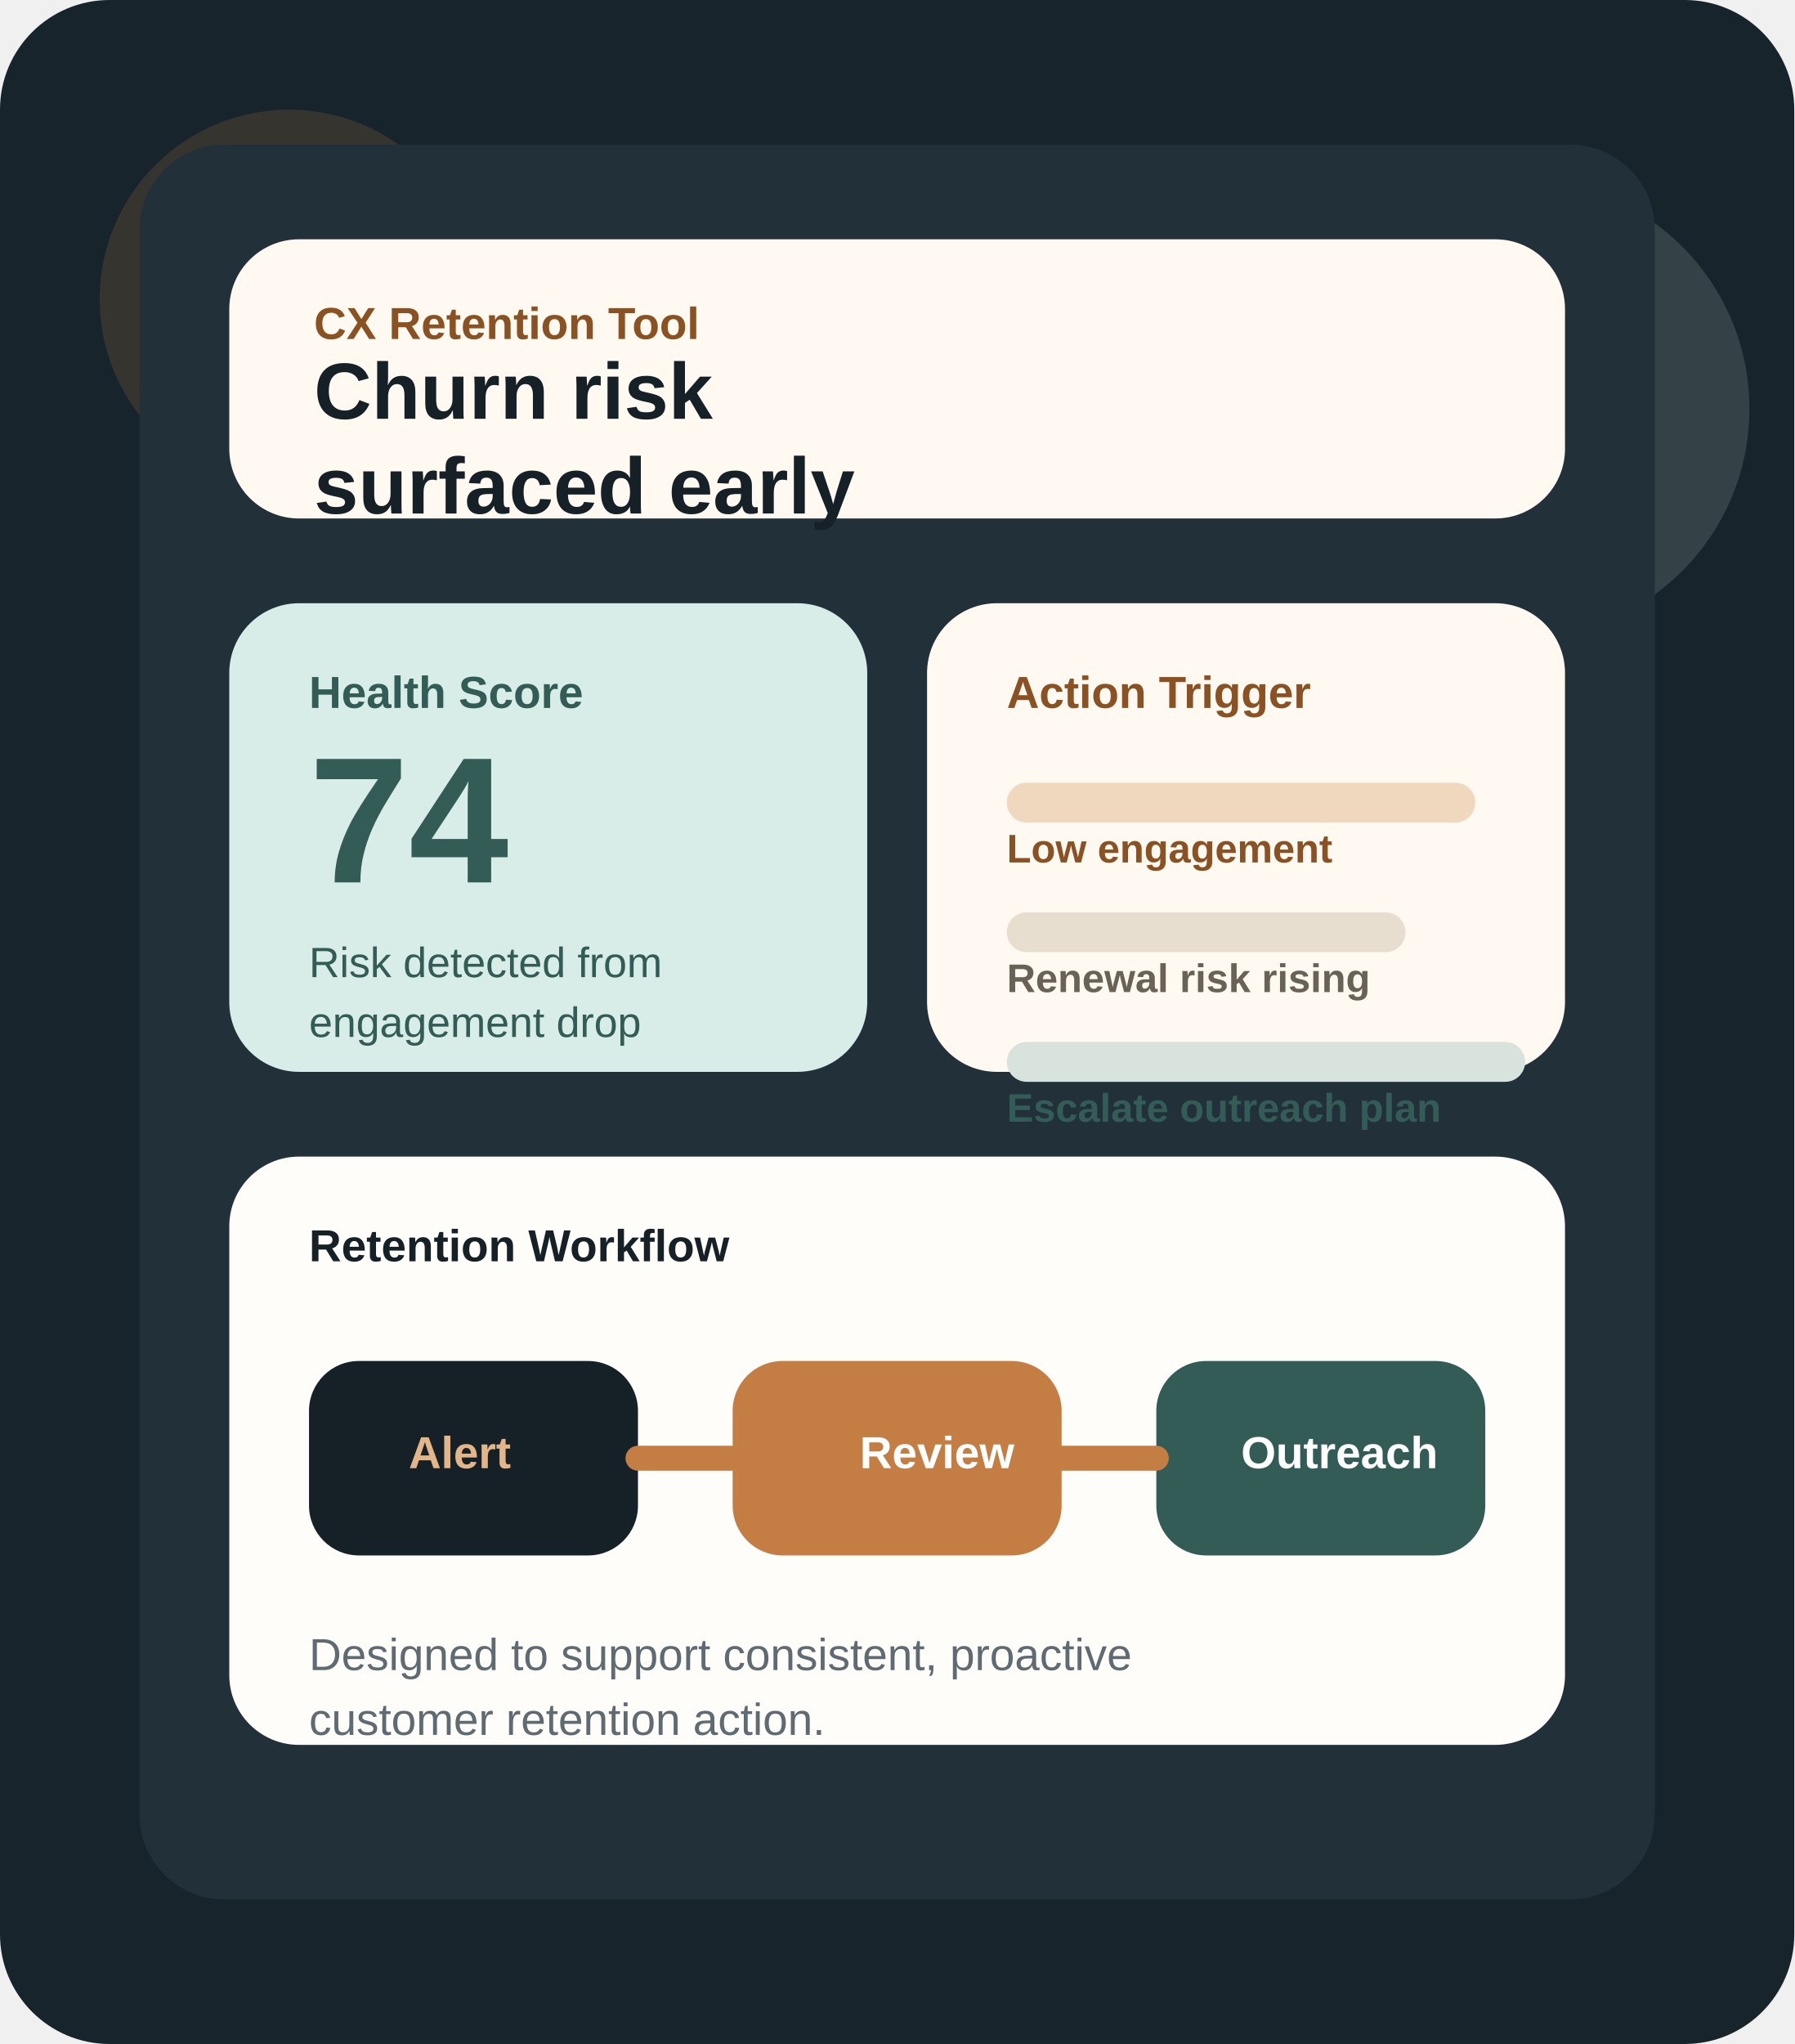
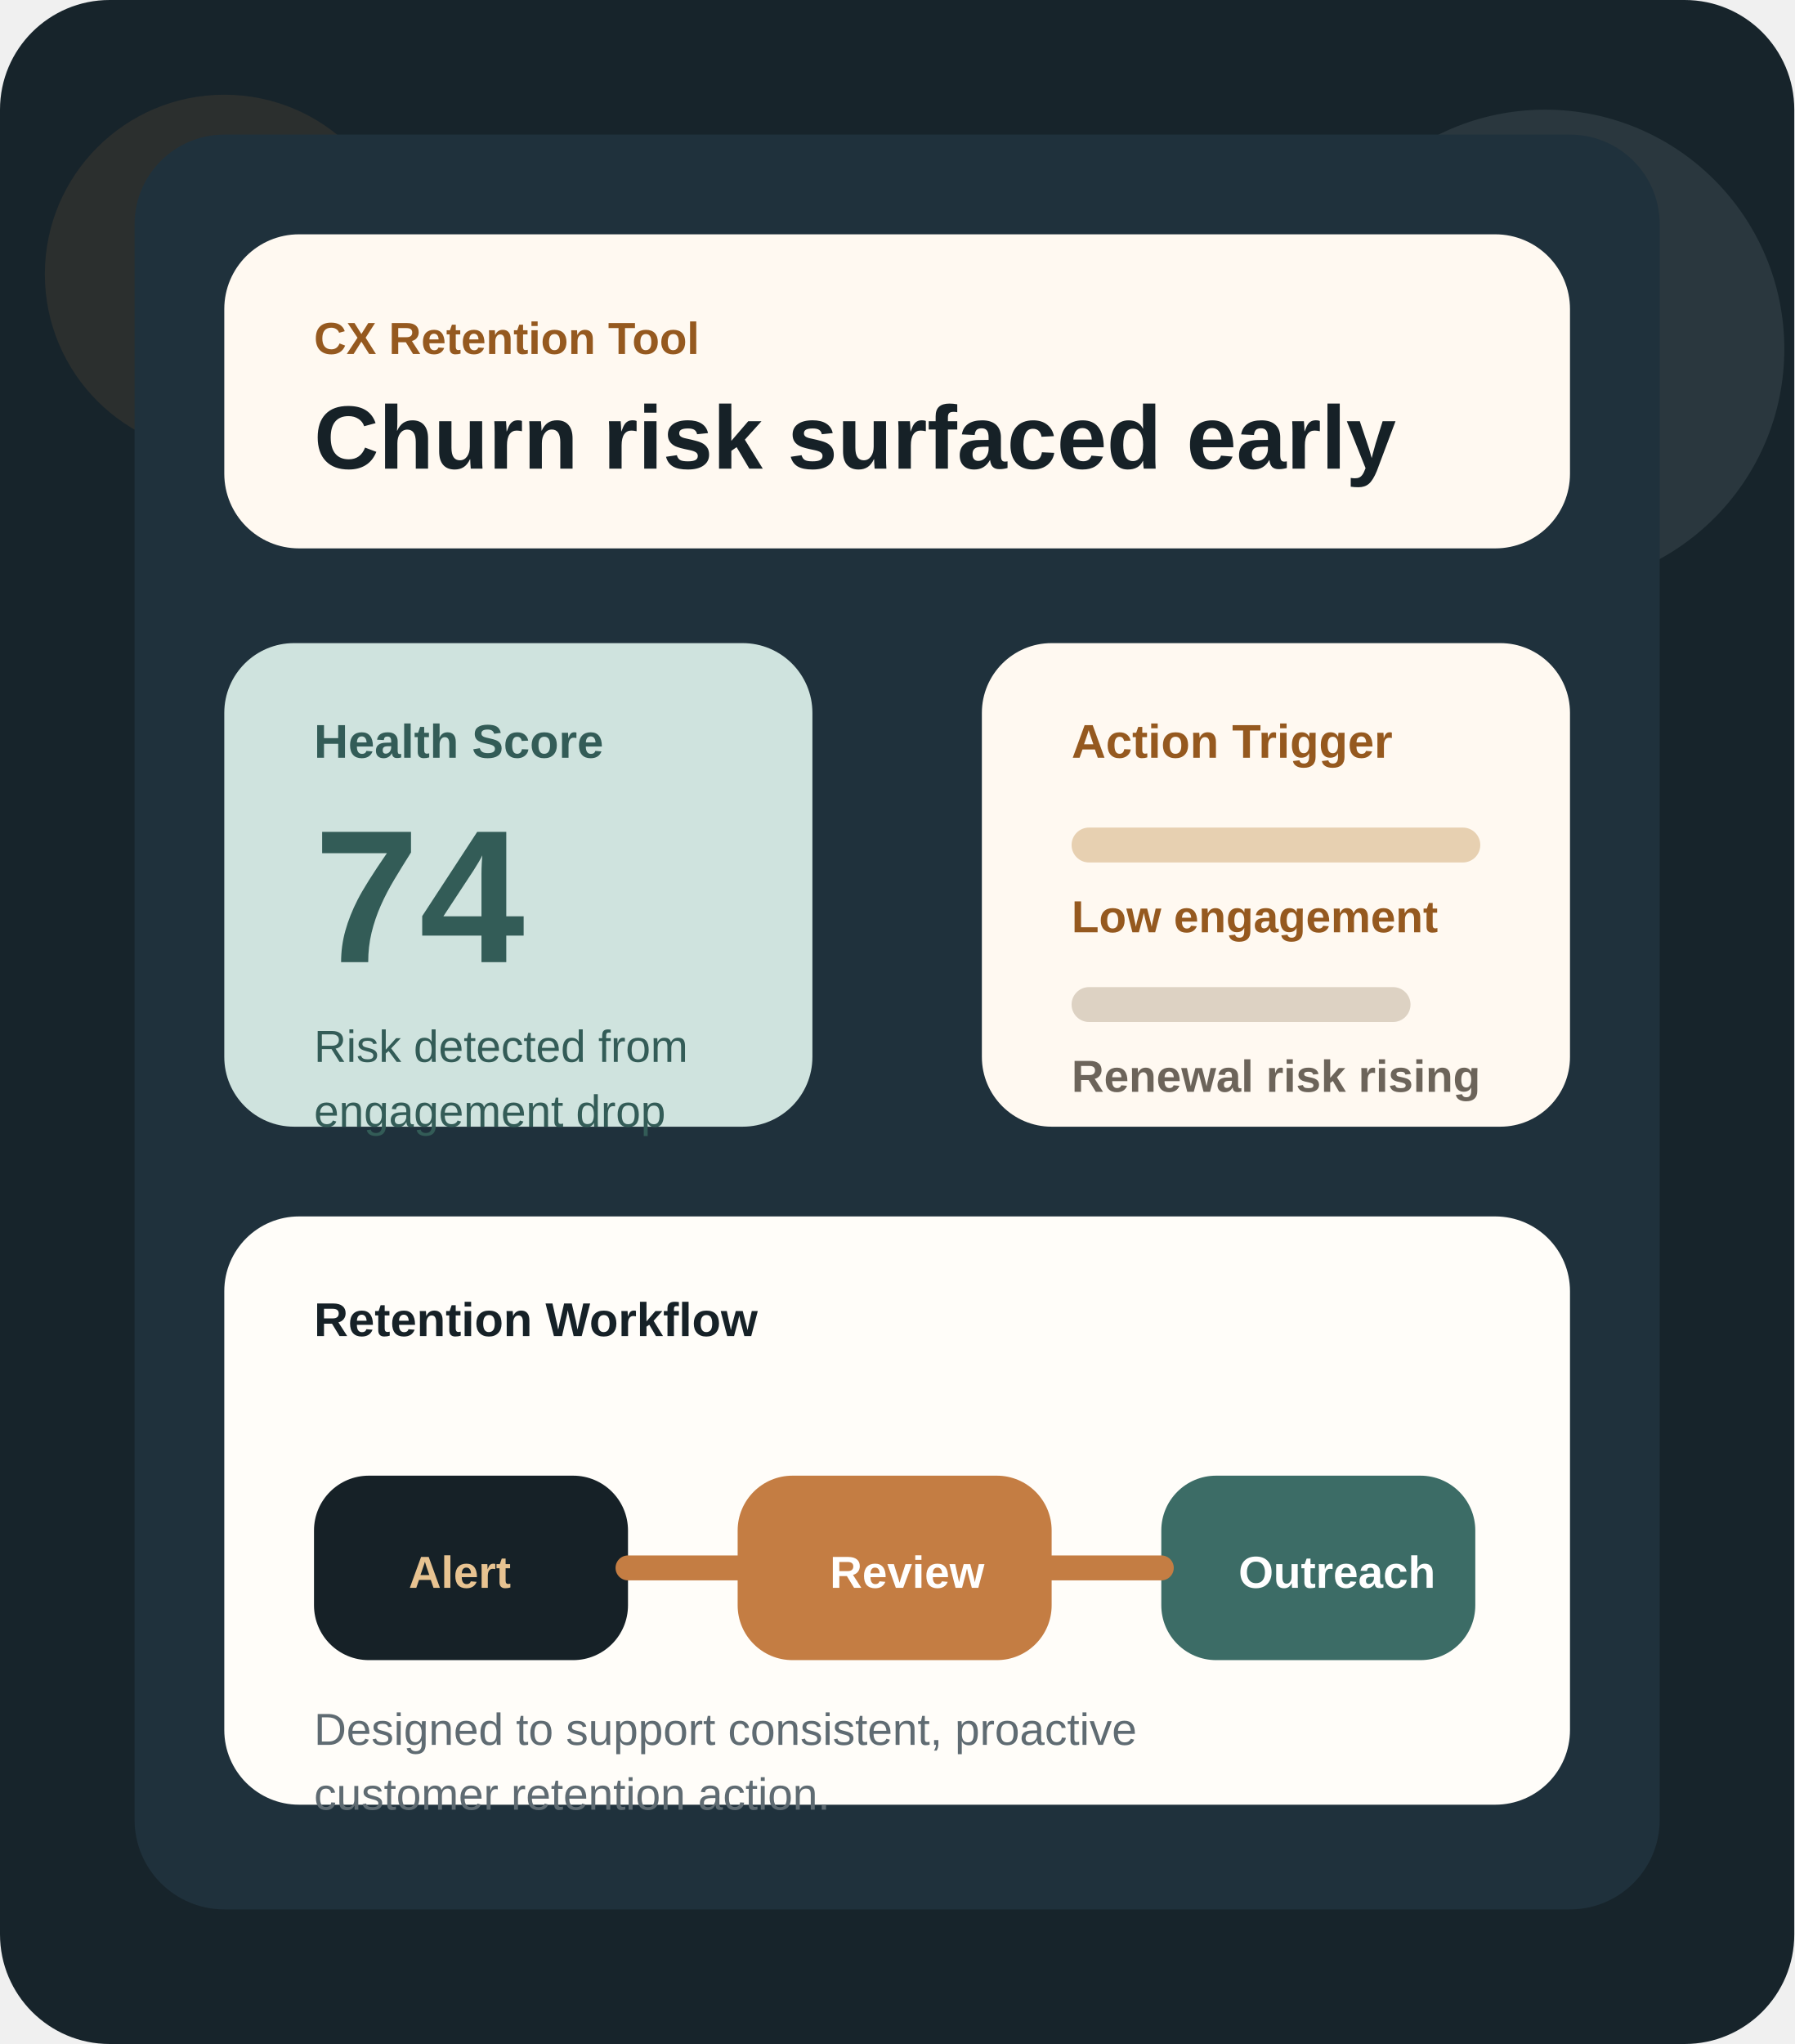
<svg xmlns="http://www.w3.org/2000/svg" width="720" height="820" viewBox="0 0 720 820" fill="none">
  <rect width="720" height="820" rx="44" fill="#17242B" />
-   <circle cx="116" cy="120" r="76" fill="#C47D43" fill-opacity="0.18" />
-   <circle cx="610" cy="164" r="92" fill="#D8EDE7" fill-opacity="0.15" />
-   <rect x="56" y="58" width="608" height="704" rx="34" fill="#223039" />
-   <rect x="92" y="96" width="536" height="112" rx="28" fill="#FFF9F1" />
-   <text x="126" y="136" fill="#8A5122" font-family="Arial, sans-serif" font-size="18" font-weight="700">CX Retention Tool</text>
-   <text x="126" y="168" fill="#162127" font-family="Arial, sans-serif" font-size="32" font-weight="700">Churn risk</text>
-   <text x="126" y="206" fill="#162127" font-family="Arial, sans-serif" font-size="32" font-weight="700">surfaced early</text>
-   <rect x="92" y="242" width="256" height="188" rx="28" fill="#D8EDE7" />
-   <text x="124" y="284" fill="#335C57" font-family="Arial, sans-serif" font-size="18" font-weight="700">Health Score</text>
-   <text x="124" y="354" fill="#335C57" font-family="Arial, sans-serif" font-size="72" font-weight="700">74</text>
-   <text x="124" y="392" fill="#335C57" font-family="Arial, sans-serif" font-size="17">Risk detected from</text>
-   <text x="124" y="416" fill="#335C57" font-family="Arial, sans-serif" font-size="17">engagement drop</text>
-   <rect x="372" y="242" width="256" height="188" rx="28" fill="#FFF9F1" />
-   <text x="404" y="284" fill="#8A5122" font-family="Arial, sans-serif" font-size="18" font-weight="700">Action Trigger</text>
-   <rect x="404" y="314" width="188" height="16" rx="8" fill="#EFD8BE" />
-   <text x="404" y="346" fill="#8A5122" font-family="Arial, sans-serif" font-size="16" font-weight="700">Low engagement</text>
-   <rect x="404" y="366" width="160" height="16" rx="8" fill="#E8DECF" />
-   <text x="404" y="398" fill="#6A6257" font-family="Arial, sans-serif" font-size="16" font-weight="700">Renewal risk rising</text>
-   <rect x="404" y="418" width="208" height="16" rx="8" fill="#D7E3DC" />
-   <text x="404" y="450" fill="#335C57" font-family="Arial, sans-serif" font-size="16" font-weight="700">Escalate outreach plan</text>
-   <rect x="92" y="464" width="536" height="236" rx="28" fill="#FFFDF9" />
-   <text x="124" y="506" fill="#162127" font-family="Arial, sans-serif" font-size="18" font-weight="700">Retention Workflow</text>
-   <rect x="124" y="546" width="132" height="78" rx="20" fill="#162127" />
-   <text x="164" y="589" fill="#E3B68A" font-family="Arial, sans-serif" font-size="18" font-weight="700">Alert</text>
-   <rect x="294" y="546" width="132" height="78" rx="20" fill="#C47D43" />
-   <text x="345" y="589" fill="white" font-family="Arial, sans-serif" font-size="18" font-weight="700">Review</text>
-   <rect x="464" y="546" width="132" height="78" rx="20" fill="#335C57" />
-   <text x="498" y="589" fill="white" font-family="Arial, sans-serif" font-size="18" font-weight="700">Outreach</text>
-   <path d="M256 585H294" stroke="#C47D43" stroke-width="10" stroke-linecap="round" />
-   <path d="M426 585H464" stroke="#C47D43" stroke-width="10" stroke-linecap="round" />
-   <text x="124" y="670" fill="#5F6B72" font-family="Arial, sans-serif" font-size="18">Designed to support consistent, proactive</text>
-   <text x="124" y="696" fill="#5F6B72" font-family="Arial, sans-serif" font-size="18">customer retention action.</text>
+   <circle cx="90" cy="110" r="72" fill="#C47D43" fill-opacity="0.12" />
+   <circle cx="620" cy="140" r="96" fill="#D8EDE7" fill-opacity="0.1" />
+   <rect x="54" y="54" width="612" height="712" rx="36" fill="#1F313C" />
+   <rect x="90" y="94" width="540" height="126" rx="30" fill="#FFF9F1" />
+   <text x="126" y="142" fill="#95591F" font-family="Arial, sans-serif" font-size="18" font-weight="700">CX Retention Tool</text>
+   <text x="126" y="188" fill="#162127" font-family="Arial, sans-serif" font-size="36" font-weight="700">Churn risk surfaced early</text>
+   <rect x="90" y="258" width="236" height="194" rx="28" fill="#CFE3DE" />
+   <text x="126" y="304" fill="#335C57" font-family="Arial, sans-serif" font-size="19" font-weight="700">Health Score</text>
+   <text x="126" y="386" fill="#335C57" font-family="Arial, sans-serif" font-size="76" font-weight="700">74</text>
+   <text x="126" y="426" fill="#335C57" font-family="Arial, sans-serif" font-size="18">Risk detected from</text>
+   <text x="126" y="452" fill="#335C57" font-family="Arial, sans-serif" font-size="18">engagement drop</text>
+   <rect x="394" y="258" width="236" height="194" rx="28" fill="#FFF9F1" />
+   <text x="430" y="304" fill="#95591F" font-family="Arial, sans-serif" font-size="19" font-weight="700">Action Trigger</text>
+   <rect x="430" y="332" width="164" height="14" rx="7" fill="#E7D0B1" />
+   <text x="430" y="374" fill="#95591F" font-family="Arial, sans-serif" font-size="18" font-weight="700">Low engagement</text>
+   <rect x="430" y="396" width="136" height="14" rx="7" fill="#DDD2C3" />
+   <text x="430" y="438" fill="#6C645A" font-family="Arial, sans-serif" font-size="18" font-weight="700">Renewal risk rising</text>
+   <rect x="90" y="488" width="540" height="236" rx="30" fill="#FFFDF9" />
+   <text x="126" y="536" fill="#162127" font-family="Arial, sans-serif" font-size="19" font-weight="700">Retention Workflow</text>
+   <rect x="126" y="592" width="126" height="74" rx="22" fill="#162127" />
+   <text x="164" y="637" fill="#E8C391" font-family="Arial, sans-serif" font-size="18" font-weight="700">Alert</text>
+   <rect x="296" y="592" width="126" height="74" rx="22" fill="#C47D43" />
+   <text x="333" y="637" fill="#FFFFFF" font-family="Arial, sans-serif" font-size="18" font-weight="700">Review</text>
+   <rect x="466" y="592" width="126" height="74" rx="22" fill="#3C6C66" />
+   <text x="497" y="637" fill="#FFFFFF" font-family="Arial, sans-serif" font-size="18" font-weight="700">Outreach</text>
+   <path d="M252 629H296" stroke="#C47D43" stroke-width="10" stroke-linecap="round" />
+   <path d="M422 629H466" stroke="#C47D43" stroke-width="10" stroke-linecap="round" />
+   <text x="126" y="700" fill="#5F6B72" font-family="Arial, sans-serif" font-size="18">Designed to support consistent, proactive</text>
+   <text x="126" y="726" fill="#5F6B72" font-family="Arial, sans-serif" font-size="18">customer retention action.</text>
</svg>
